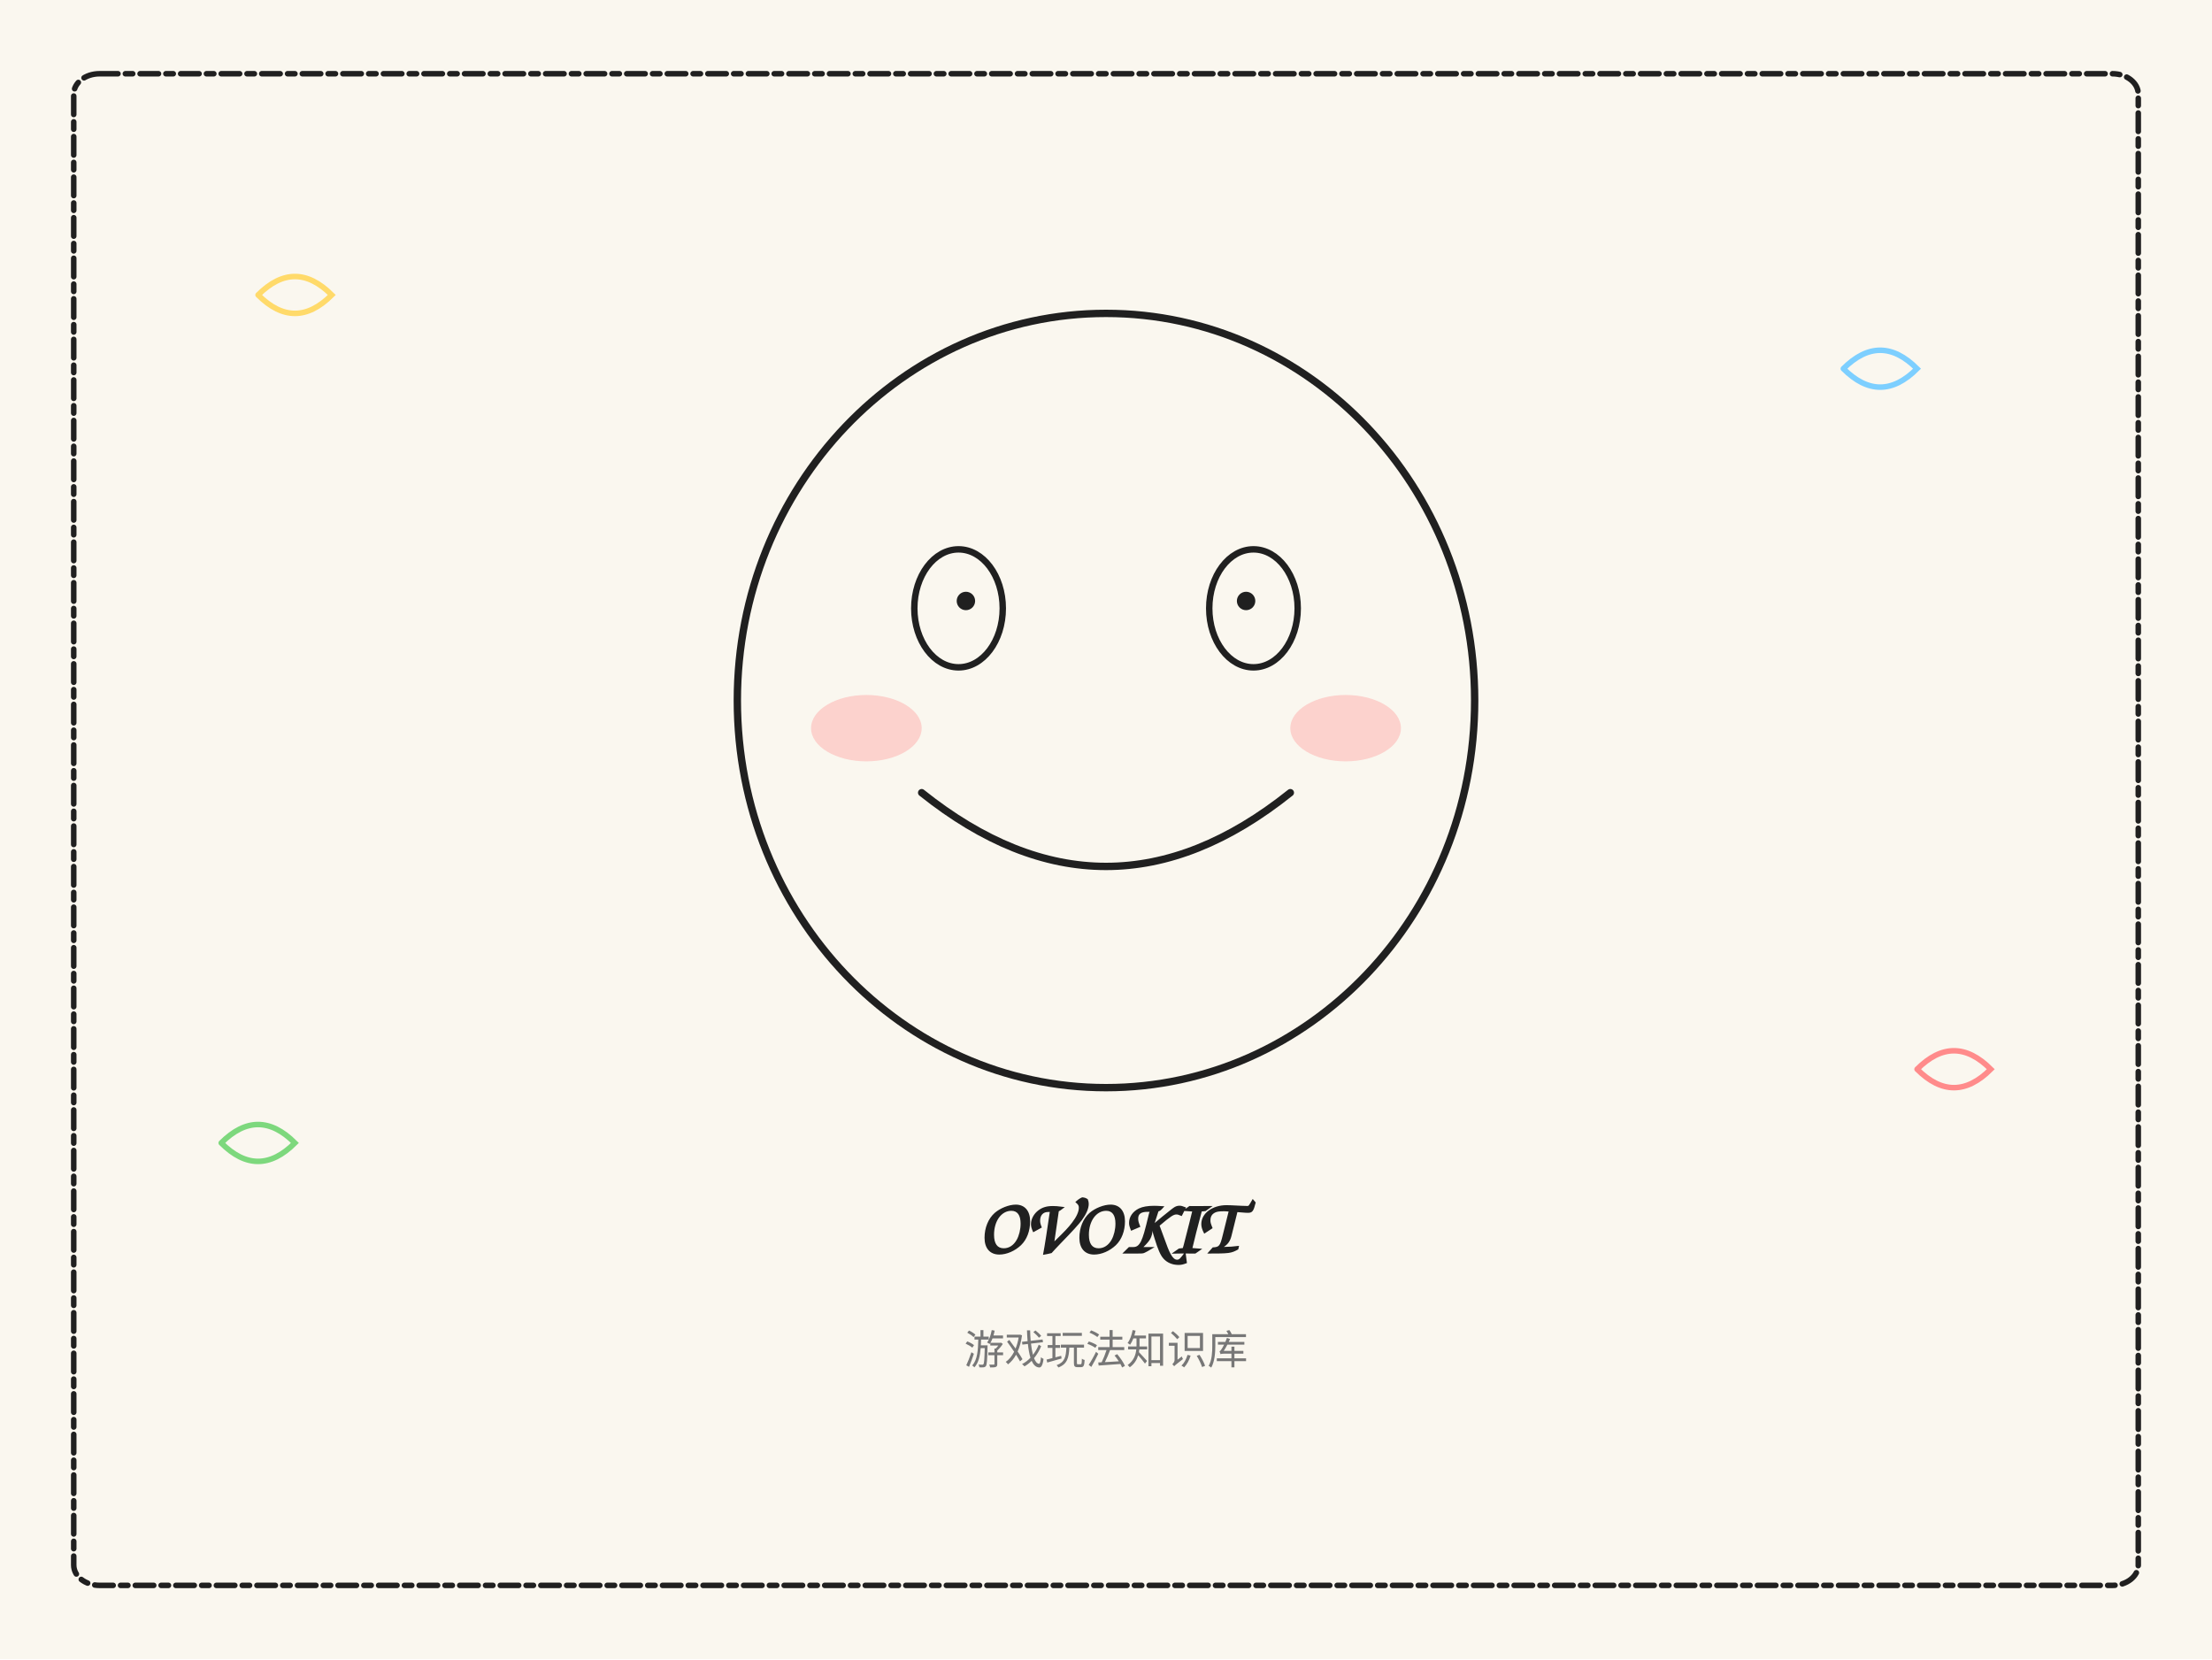
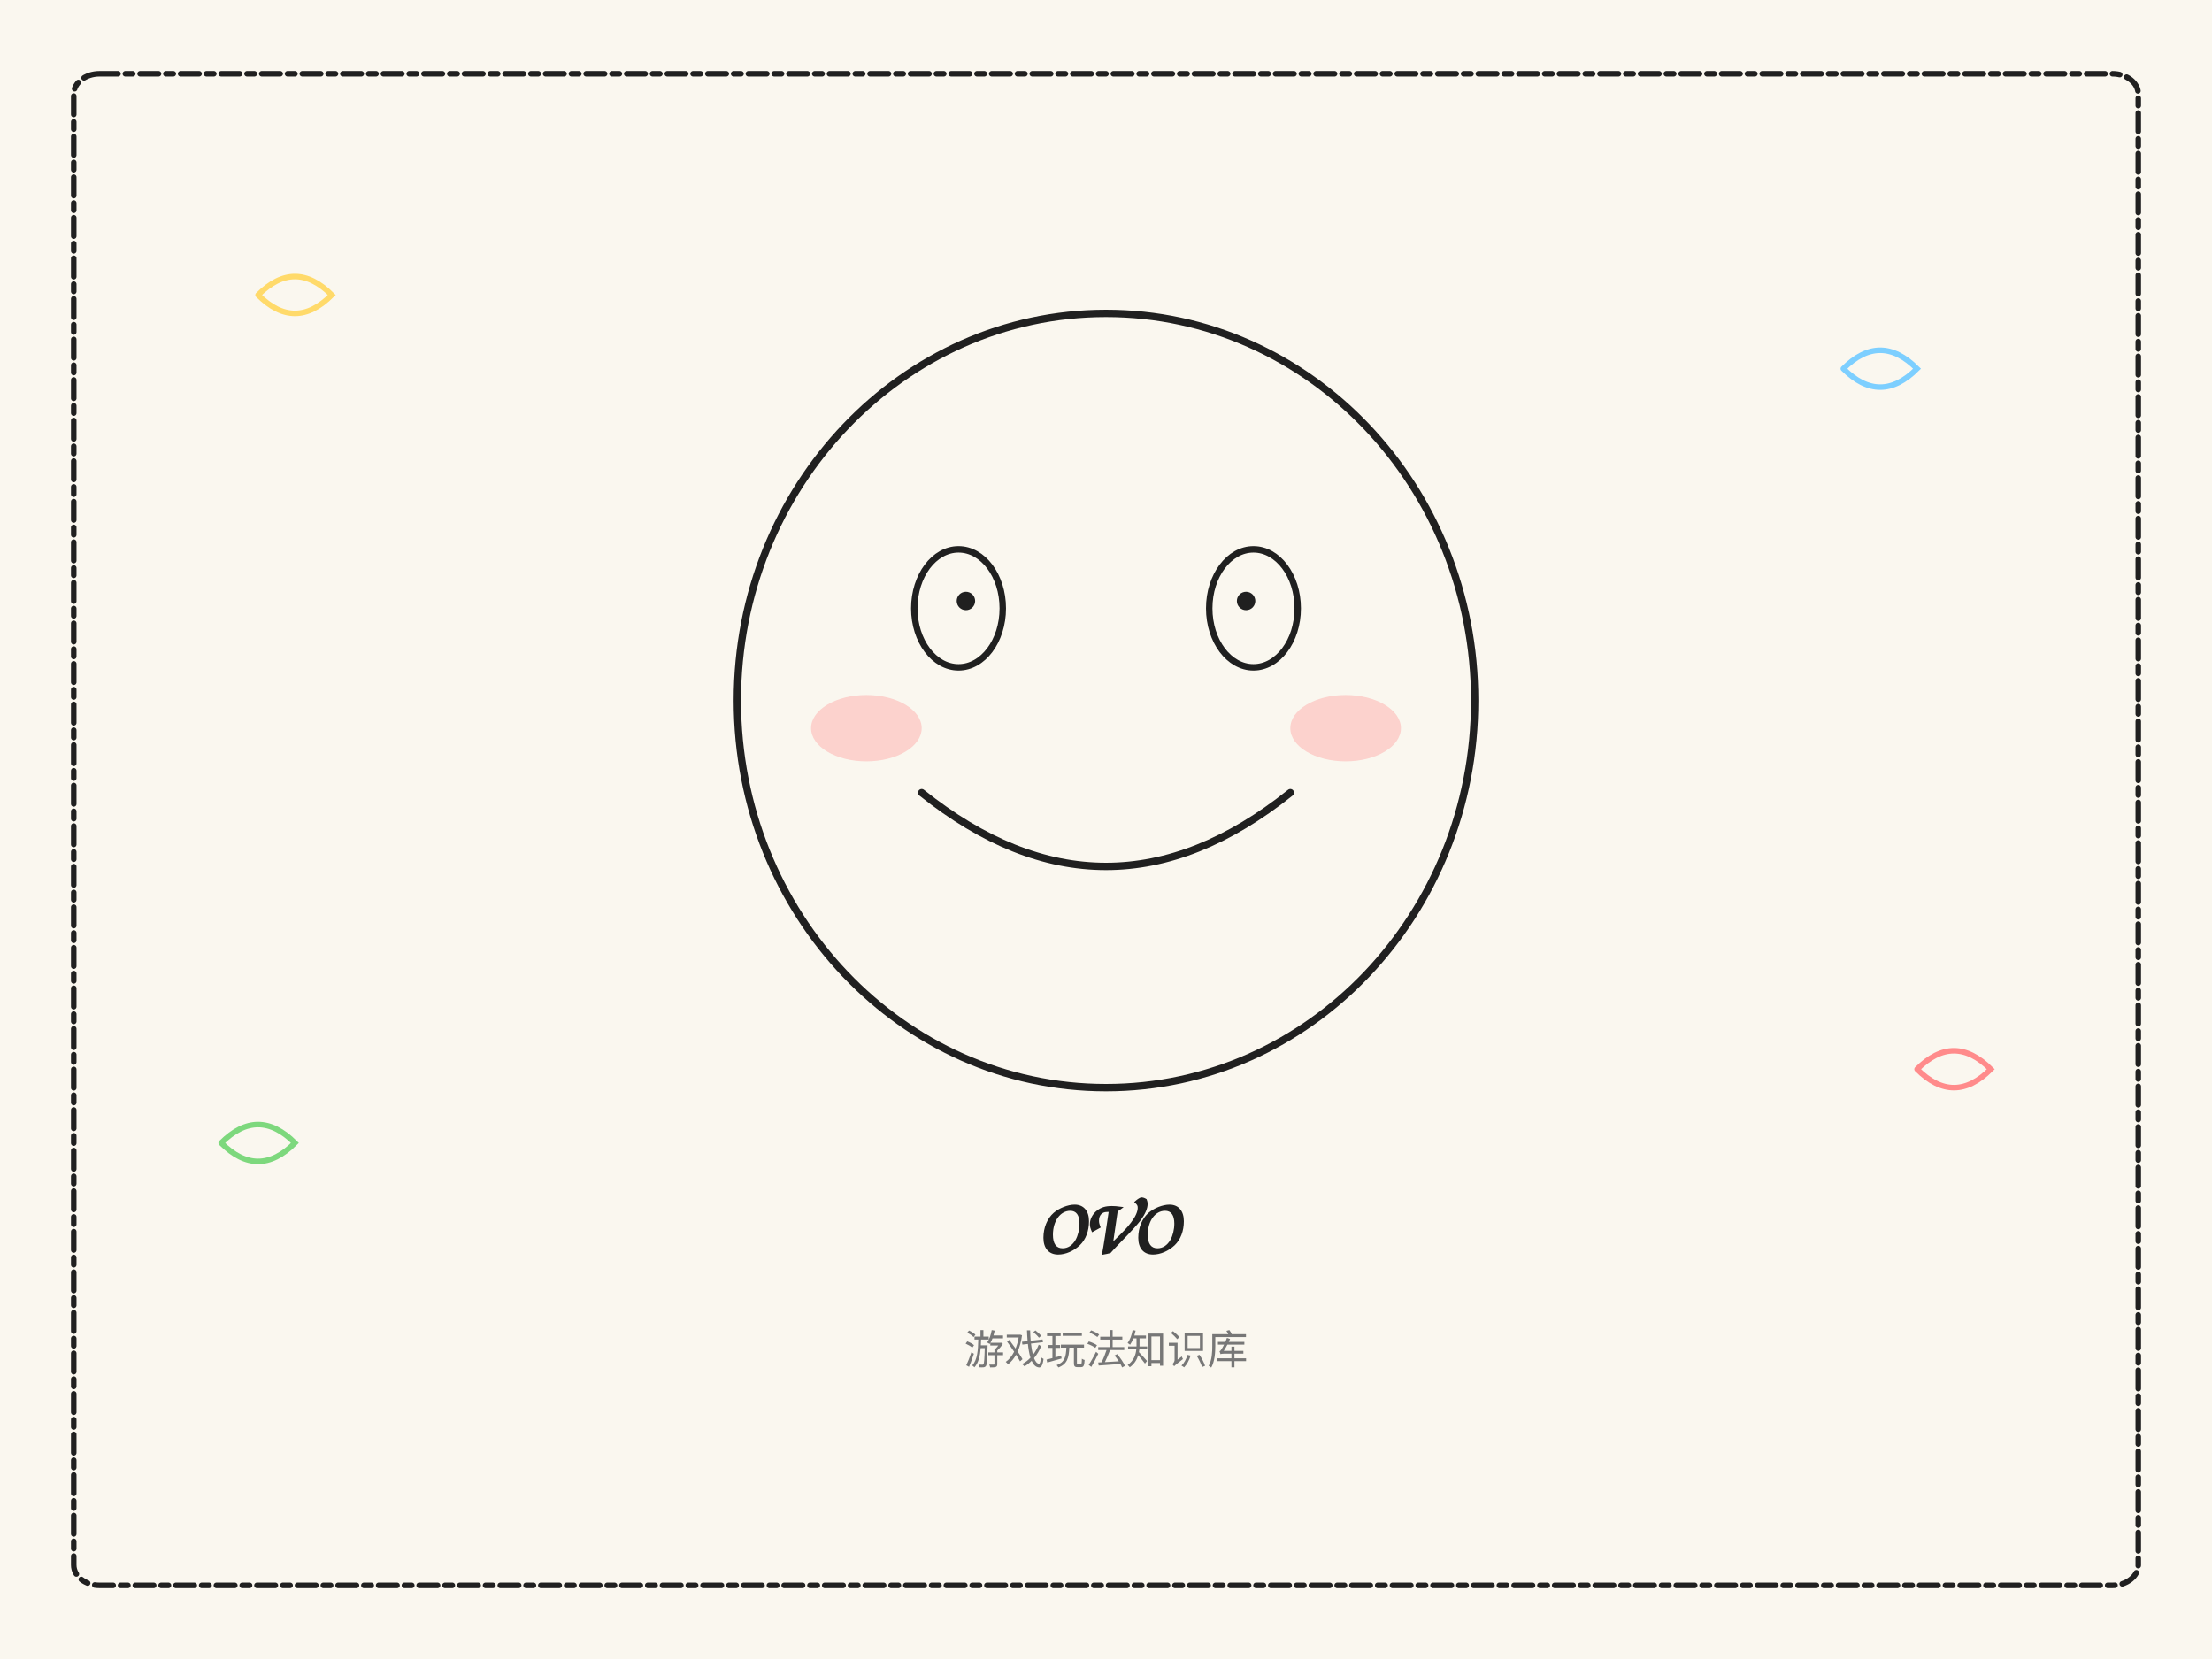
<svg xmlns="http://www.w3.org/2000/svg" width="1200" height="900" viewBox="0 0 1200 900">
  <rect width="1200" height="900" fill="#faf7ef" />
  <rect x="40" y="40" width="1120" height="820" rx="14" ry="11" fill="none" stroke="#202020" stroke-width="3" stroke-linecap="round" stroke-linejoin="round" stroke-dasharray="10 4 4 4" />
  <ellipse cx="600" cy="380" rx="200" ry="210" fill="none" stroke="#202020" stroke-width="4" stroke-linecap="round" />
  <ellipse cx="520" cy="330" rx="24" ry="32" fill="none" stroke="#202020" stroke-width="3.5" stroke-linecap="round" />
  <circle cx="524" cy="326" r="5" fill="#202020" />
  <ellipse cx="680" cy="330" rx="24" ry="32" fill="none" stroke="#202020" stroke-width="3.5" stroke-linecap="round" />
  <circle cx="676" cy="326" r="5" fill="#202020" />
  <path d="M 500 430 Q 600 510 700 430" fill="none" stroke="#202020" stroke-width="4" stroke-linecap="round" />
  <ellipse cx="470" cy="395" rx="30" ry="18" fill="#ff8b8b" opacity="0.35" />
  <ellipse cx="730" cy="395" rx="30" ry="18" fill="#ff8b8b" opacity="0.35" />
  <text x="600" y="680" text-anchor="middle" font-family="'LXGW WenKai', 'Kalam', cursive, sans-serif" font-size="42" font-weight="700" fill="#202020">
-     OVOKIT
+     OVO
  </text>
  <text x="600" y="740" text-anchor="middle" font-family="'LXGW WenKai', 'Kalam', cursive, sans-serif" font-size="22" fill="#777">
    游戏玩法知识库
  </text>
  <path d="M 140 160 Q 160 140 180 160 Q 160 180 140 160" fill="none" stroke="#ffda6a" stroke-width="3" stroke-linecap="round" />
  <path d="M 1000 200 Q 1020 180 1040 200 Q 1020 220 1000 200" fill="none" stroke="#7dcfff" stroke-width="3" stroke-linecap="round" />
  <path d="M 120 620 Q 140 600 160 620 Q 140 640 120 620" fill="none" stroke="#7dd87d" stroke-width="3" stroke-linecap="round" />
  <path d="M 1040 580 Q 1060 560 1080 580 Q 1060 600 1040 580" fill="none" stroke="#ff8b8b" stroke-width="3" stroke-linecap="round" />
</svg>
